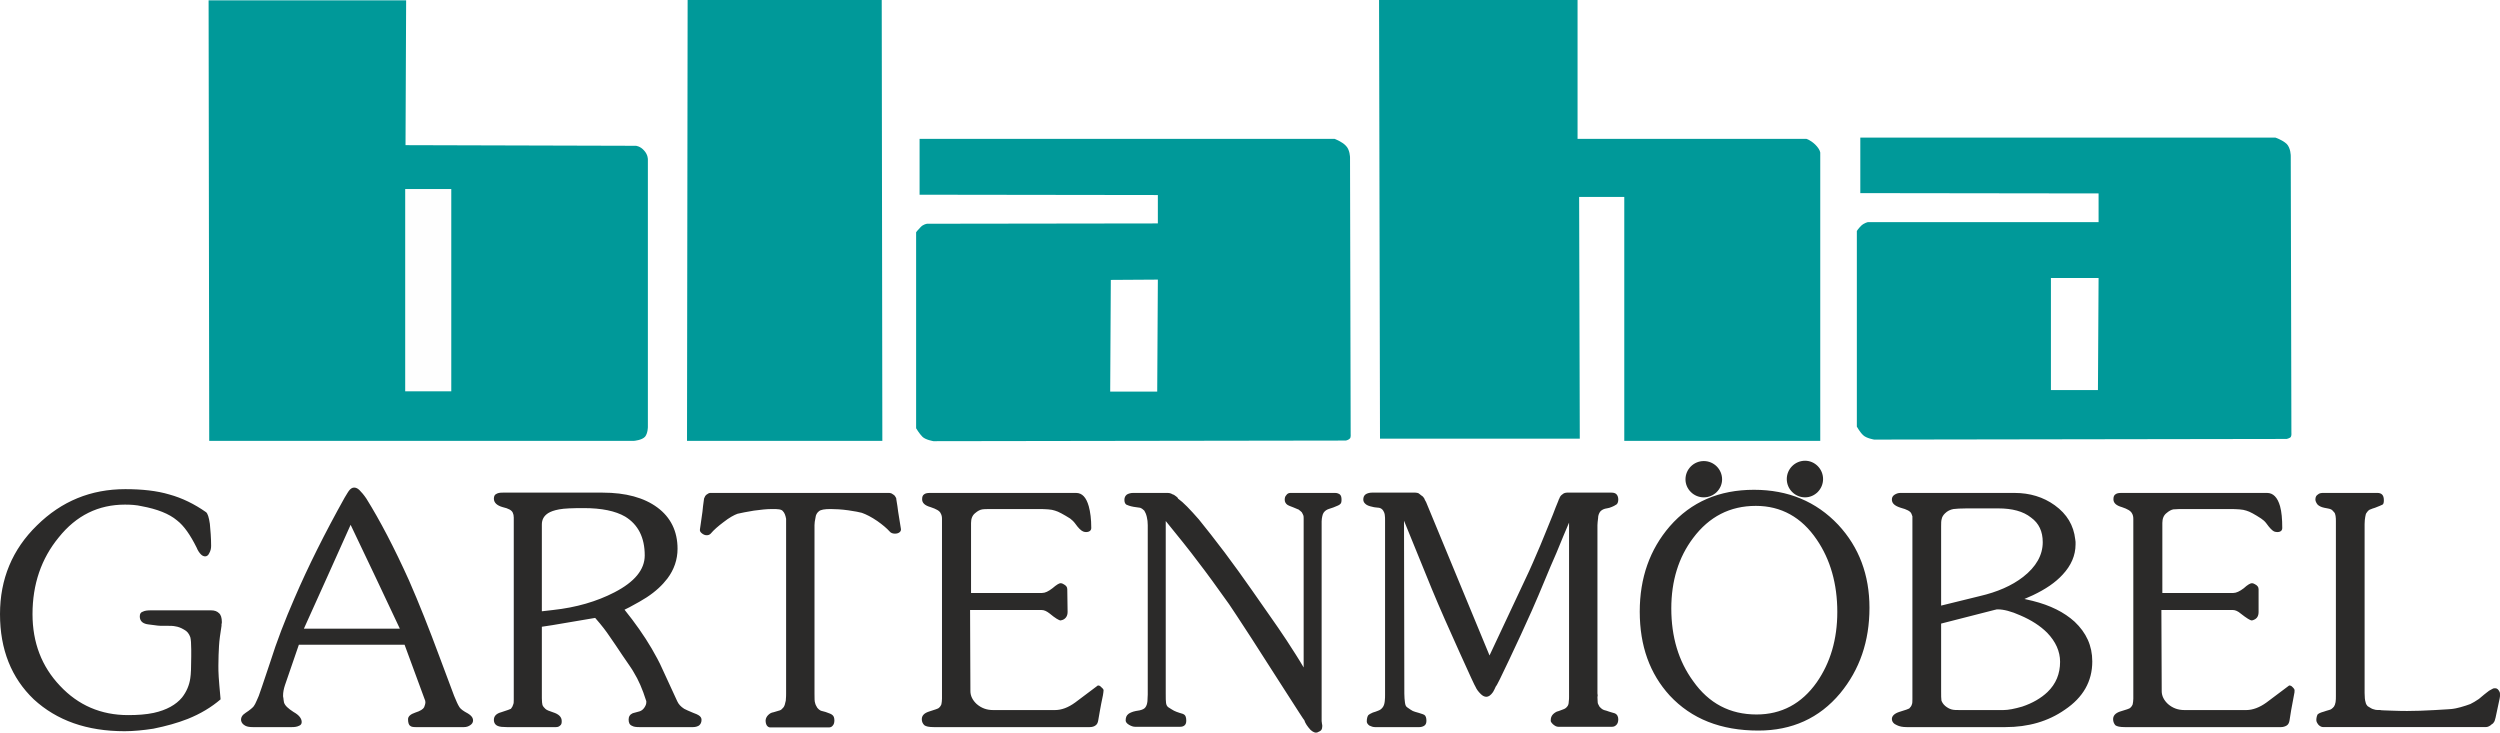
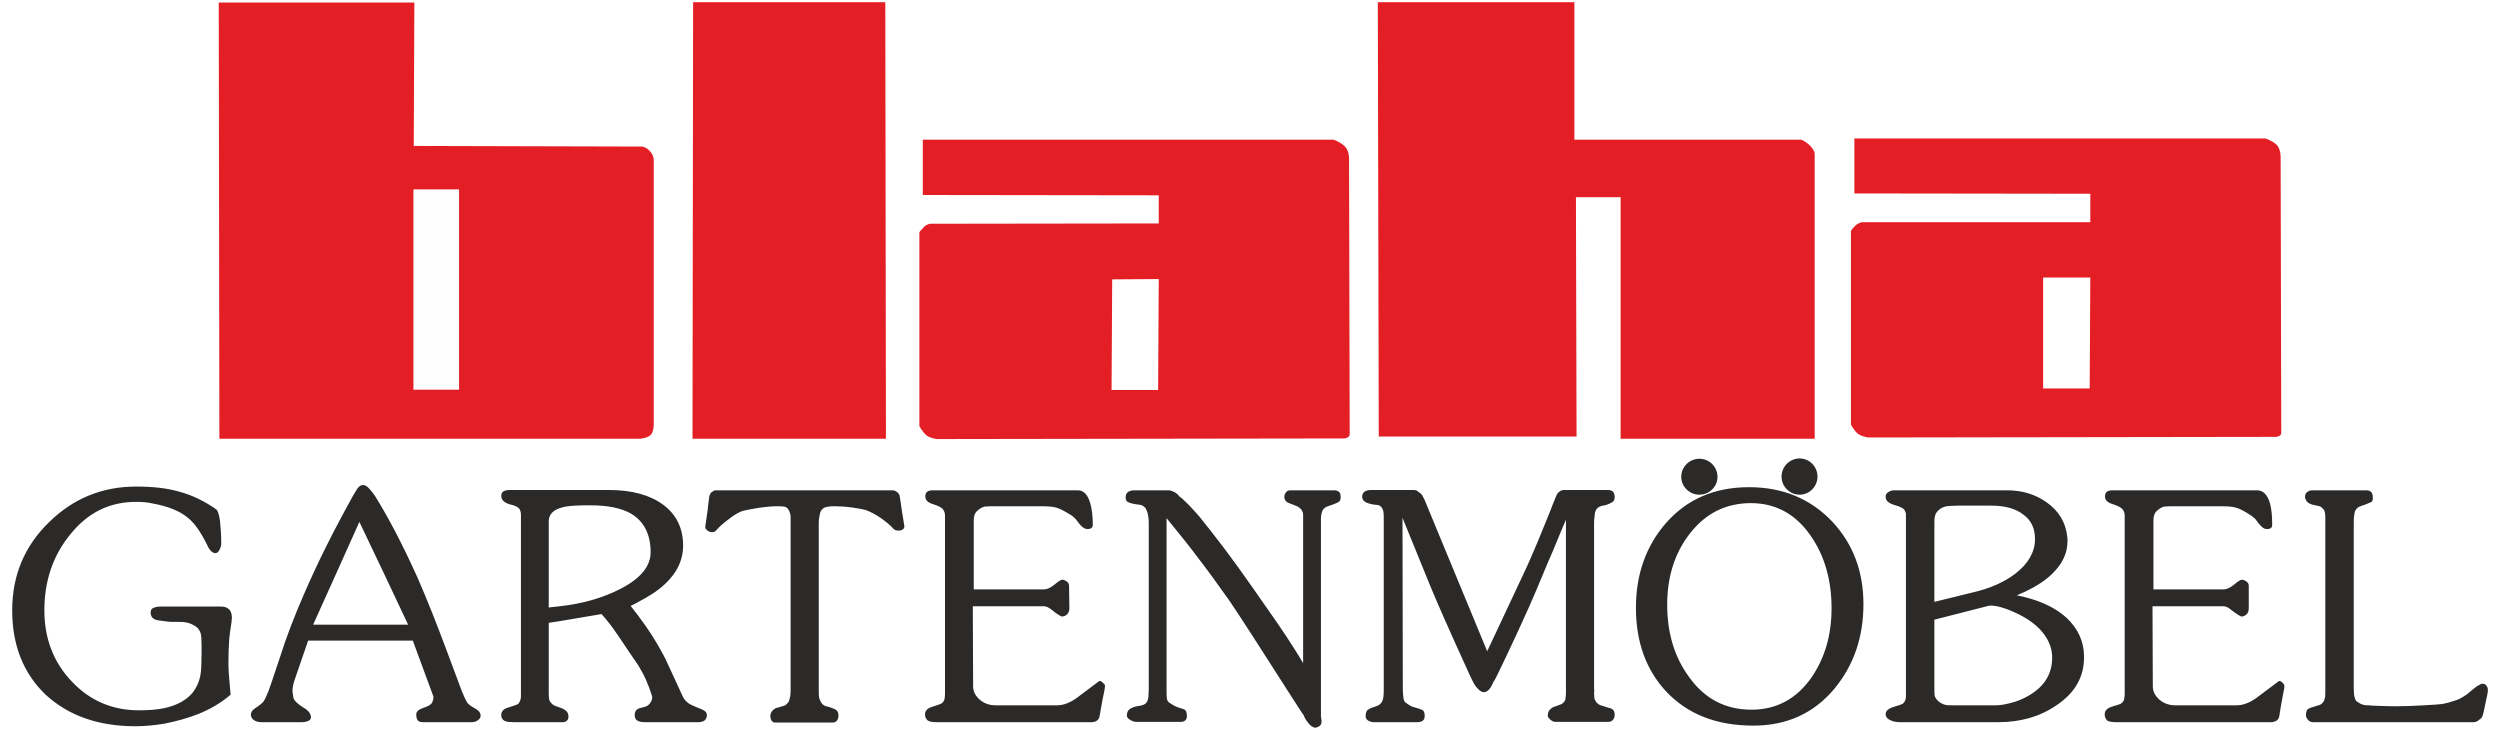
- <svg xmlns="http://www.w3.org/2000/svg" preserveAspectRatio="xMidYMid meet" width="100%" height="100%" overflow="visible" style="display: block;" viewBox="0 0 117.029 34.297" fill="none">
-   <g id="Ð¡Ð»Ð¾Ð¹_x0020_1">
-     <path id="Vector" d="M64.556 0H73.848V6.5H84.558C84.558 6.5 84.736 6.544 84.972 6.766C85.209 7.002 85.209 7.15 85.209 7.15V20.637H76.035V9.218H73.922L73.952 20.534H64.6L64.556 0Z" fill="#009999" />
-     <path id="Vector_2" d="M30.328 19.987C30.328 19.987 30.328 20.283 30.195 20.445C30.048 20.608 29.678 20.637 29.678 20.637H9.794L9.765 0.015H19.012L18.983 6.795L29.767 6.825C29.767 6.825 29.974 6.84 30.151 7.046C30.343 7.253 30.328 7.475 30.328 7.475V19.987ZM18.968 8.849H21.125H21.14V18.318H21.125H18.968V8.849Z" fill="#009999" />
-     <path id="Vector_3" d="M32.189 0L32.16 20.637H41.304L41.275 0H32.189Z" fill="#009999" />
-     <path id="Vector_4" d="M43.047 6.5H62.473C62.473 6.5 62.798 6.618 62.99 6.81C63.197 7.002 63.197 7.372 63.197 7.372L63.227 20.312C63.227 20.312 63.242 20.46 63.197 20.519C63.138 20.593 63.005 20.623 63.005 20.623L43.697 20.652C43.697 20.652 43.328 20.593 43.18 20.445C43.032 20.298 42.885 20.047 42.885 20.047V10.873C42.885 10.873 42.944 10.784 43.092 10.636C43.225 10.489 43.402 10.474 43.402 10.474L54.201 10.459V9.13L43.047 9.115V6.5ZM51.999 13.103L51.97 18.333H54.171L54.201 13.089L51.999 13.103Z" fill="#009999" />
-     <path id="Vector_5" d="M87.084 6.44H106.51C106.51 6.44 106.835 6.544 107.042 6.736C107.234 6.928 107.234 7.297 107.234 7.297L107.264 20.253C107.264 20.253 107.279 20.386 107.234 20.46C107.175 20.519 107.042 20.548 107.042 20.548L87.734 20.578C87.734 20.578 87.365 20.519 87.217 20.371C87.07 20.238 86.922 19.972 86.922 19.972V10.813C86.922 10.813 86.981 10.71 87.129 10.562C87.276 10.429 87.439 10.399 87.439 10.399H98.238V9.055L87.084 9.04V6.44ZM96.007 13.014V18.259H98.208L98.238 13.014H96.007Z" fill="#009999" />
-     <path id="Vector_6" d="M10.37 29.295C10.311 29.664 10.267 29.974 10.252 30.24C10.238 30.506 10.223 30.802 10.223 31.156C10.223 31.304 10.223 31.481 10.238 31.688C10.252 31.895 10.267 32.028 10.267 32.072L10.326 32.737C9.898 33.106 9.381 33.416 8.79 33.653C8.302 33.845 7.77 33.992 7.18 34.111C6.707 34.184 6.249 34.229 5.835 34.229C4.062 34.229 2.659 33.727 1.581 32.737C0.532 31.732 0 30.403 0 28.748C0 27.108 0.576 25.72 1.728 24.597C2.881 23.459 4.255 22.898 5.865 22.898C6.648 22.898 7.342 22.972 7.933 23.149C8.524 23.312 9.1 23.592 9.647 23.977C9.72 24.036 9.78 24.213 9.824 24.523C9.853 24.833 9.883 25.173 9.883 25.557C9.883 25.69 9.853 25.794 9.794 25.897C9.75 26 9.676 26.045 9.602 26.045C9.543 26.045 9.469 26.015 9.41 25.956C9.336 25.882 9.262 25.779 9.203 25.631C8.908 25.04 8.612 24.612 8.287 24.361C7.918 24.05 7.357 23.829 6.633 23.696C6.382 23.637 6.116 23.622 5.85 23.622C4.609 23.622 3.575 24.124 2.748 25.158C1.935 26.148 1.522 27.345 1.522 28.748C1.522 30.078 1.95 31.2 2.807 32.102C3.664 33.017 4.727 33.475 5.998 33.475C6.456 33.475 6.84 33.446 7.194 33.372C7.8 33.239 8.243 32.988 8.524 32.648C8.731 32.382 8.864 32.072 8.908 31.747C8.937 31.57 8.952 31.23 8.952 30.728C8.952 30.669 8.952 30.61 8.952 30.565C8.952 30.506 8.952 30.462 8.952 30.417C8.952 30.137 8.937 29.93 8.908 29.826C8.849 29.664 8.76 29.546 8.612 29.472C8.465 29.383 8.332 29.339 8.228 29.324C8.11 29.295 7.977 29.295 7.815 29.295C7.726 29.295 7.652 29.295 7.608 29.295C7.564 29.295 7.534 29.295 7.519 29.295C7.431 29.295 7.327 29.28 7.224 29.265C6.987 29.236 6.84 29.221 6.781 29.191C6.618 29.132 6.544 29.014 6.544 28.852C6.544 28.733 6.589 28.66 6.692 28.63C6.781 28.586 6.899 28.571 7.047 28.571H9.883C10.045 28.571 10.164 28.615 10.252 28.704C10.341 28.778 10.385 28.925 10.385 29.117C10.385 29.147 10.385 29.177 10.37 29.221C10.37 29.25 10.37 29.28 10.37 29.295ZM22.144 33.727C22.144 33.815 22.1 33.889 22.011 33.948C21.923 34.007 21.834 34.037 21.716 34.037H19.574C19.515 34.037 19.47 34.037 19.456 34.037C19.337 34.037 19.249 34.022 19.204 33.978C19.131 33.933 19.101 33.815 19.101 33.667C19.101 33.535 19.219 33.431 19.441 33.357C19.677 33.283 19.81 33.195 19.855 33.106C19.884 33.032 19.914 32.944 19.914 32.87C19.914 32.825 19.899 32.766 19.869 32.707L18.939 30.181H13.99L13.34 32.072C13.281 32.249 13.251 32.412 13.251 32.559C13.251 32.589 13.251 32.633 13.266 32.678C13.266 32.722 13.281 32.796 13.295 32.885C13.34 33.032 13.488 33.165 13.739 33.328C14.005 33.475 14.123 33.638 14.123 33.8C14.123 33.889 14.078 33.948 13.99 33.978C13.901 34.022 13.798 34.037 13.665 34.037H11.833C11.7 34.037 11.582 34.022 11.493 33.978C11.375 33.919 11.301 33.83 11.286 33.727C11.272 33.593 11.331 33.475 11.493 33.372C11.7 33.239 11.833 33.121 11.877 33.062C11.922 33.003 11.966 32.914 12.01 32.811C12.055 32.722 12.084 32.633 12.114 32.574C12.143 32.5 12.32 31.983 12.645 31.008C12.956 30.018 13.34 29.029 13.783 28.009C14.418 26.532 15.201 24.966 16.132 23.297C16.25 23.105 16.309 23.002 16.324 22.987C16.398 22.883 16.486 22.824 16.575 22.824C16.649 22.824 16.738 22.854 16.826 22.942C16.915 23.031 17.033 23.164 17.151 23.341C17.786 24.361 18.451 25.631 19.145 27.167C19.618 28.246 20.091 29.442 20.578 30.757C20.8 31.363 21.036 31.968 21.258 32.574C21.317 32.707 21.361 32.811 21.391 32.885C21.42 32.958 21.465 33.032 21.509 33.106C21.568 33.195 21.686 33.283 21.908 33.401C22.056 33.49 22.144 33.593 22.144 33.727ZM18.717 29.428L17.609 27.079L16.413 24.567L15.319 27.005L14.226 29.428H18.717ZM32.84 33.697C32.84 33.815 32.795 33.904 32.721 33.963C32.648 34.007 32.559 34.037 32.441 34.037H29.93C29.767 34.037 29.664 34.022 29.59 33.978C29.471 33.933 29.427 33.83 29.427 33.682C29.427 33.549 29.486 33.446 29.619 33.387C29.782 33.342 29.885 33.313 29.944 33.298C30.033 33.269 30.107 33.209 30.166 33.121C30.225 33.032 30.255 32.958 30.255 32.87C30.255 32.855 30.255 32.84 30.255 32.825C30.255 32.796 30.24 32.796 30.24 32.781C30.077 32.264 29.885 31.821 29.664 31.466C29.605 31.348 29.413 31.082 29.132 30.669C28.925 30.358 28.718 30.048 28.511 29.753C28.393 29.575 28.186 29.295 27.861 28.925L25.852 29.265L25.365 29.339V32.441C25.365 32.559 25.365 32.633 25.365 32.692C25.365 32.84 25.38 32.944 25.394 33.003C25.424 33.077 25.468 33.121 25.527 33.18C25.586 33.239 25.704 33.283 25.882 33.342C26.163 33.431 26.295 33.564 26.295 33.756C26.295 33.859 26.281 33.919 26.221 33.963C26.177 34.007 26.118 34.037 26.029 34.037H23.725C23.533 34.037 23.4 34.022 23.326 33.992C23.193 33.948 23.119 33.845 23.119 33.697C23.119 33.52 23.238 33.401 23.459 33.342C23.74 33.254 23.887 33.195 23.917 33.18C23.976 33.106 24.006 33.047 24.02 32.988C24.05 32.929 24.05 32.855 24.05 32.752C24.05 32.648 24.05 32.559 24.05 32.5V24.449C24.05 24.346 24.05 24.272 24.05 24.228C24.05 24.139 24.035 24.065 24.006 24.006C23.961 23.888 23.799 23.799 23.533 23.74C23.267 23.666 23.119 23.533 23.119 23.341C23.119 23.223 23.164 23.149 23.238 23.12C23.311 23.075 23.4 23.061 23.533 23.061H28.216C29.294 23.061 30.151 23.297 30.771 23.755C31.392 24.213 31.717 24.863 31.717 25.69C31.717 26.192 31.555 26.665 31.244 27.079C31.008 27.389 30.698 27.684 30.269 27.965C30.092 28.083 29.826 28.231 29.471 28.423L29.235 28.541C29.723 29.147 30.151 29.753 30.506 30.358C30.683 30.669 30.86 30.979 31.008 31.319C31.244 31.836 31.466 32.323 31.702 32.825C31.761 32.958 31.865 33.077 32.027 33.18C32.101 33.224 32.249 33.283 32.456 33.372C32.574 33.416 32.648 33.446 32.692 33.475C32.795 33.535 32.84 33.608 32.84 33.697ZM30.181 26C30.181 25.158 29.87 24.553 29.265 24.183C28.807 23.917 28.157 23.785 27.329 23.785C26.798 23.785 26.414 23.799 26.177 23.844C25.941 23.888 25.778 23.947 25.66 24.021C25.453 24.154 25.365 24.331 25.365 24.553V28.615L25.882 28.556C26.975 28.438 27.935 28.157 28.762 27.729C29.708 27.241 30.181 26.665 30.181 26ZM42.176 24.774C42.176 24.833 42.161 24.878 42.102 24.922C42.043 24.966 41.969 24.981 41.895 24.981C41.792 24.981 41.703 24.951 41.644 24.878C41.511 24.73 41.319 24.567 41.068 24.39C40.787 24.198 40.551 24.08 40.344 24.006C40.241 23.977 40.019 23.932 39.709 23.888C39.384 23.844 39.103 23.829 38.882 23.829C38.601 23.829 38.424 23.858 38.335 23.932C38.246 24.006 38.187 24.095 38.173 24.242C38.143 24.375 38.128 24.494 38.128 24.582V32.471C38.128 32.692 38.128 32.84 38.158 32.914C38.173 32.988 38.217 33.062 38.261 33.136C38.306 33.195 38.365 33.239 38.424 33.269C38.468 33.283 38.542 33.298 38.645 33.328C38.823 33.387 38.926 33.431 38.97 33.475C39.029 33.52 39.059 33.608 39.059 33.727C39.059 33.83 39.029 33.919 38.985 33.963C38.941 34.022 38.882 34.051 38.808 34.051H36.045C36.001 34.051 35.942 34.022 35.898 33.963C35.853 33.889 35.839 33.815 35.839 33.712C35.853 33.608 35.898 33.535 35.957 33.475C36.031 33.401 36.105 33.357 36.208 33.342C36.311 33.313 36.415 33.283 36.503 33.254C36.562 33.239 36.621 33.18 36.681 33.106C36.725 33.047 36.755 32.944 36.784 32.796C36.799 32.633 36.799 32.53 36.799 32.456V24.553C36.799 24.42 36.799 24.331 36.799 24.287C36.769 24.124 36.725 24.006 36.651 23.932C36.621 23.888 36.562 23.858 36.474 23.844C36.385 23.829 36.282 23.829 36.149 23.829C35.898 23.829 35.617 23.858 35.292 23.903C34.952 23.962 34.701 24.006 34.524 24.05C34.361 24.11 34.14 24.228 33.859 24.449C33.623 24.627 33.416 24.804 33.268 24.981C33.209 25.04 33.15 25.055 33.076 25.055C33.002 25.055 32.928 25.025 32.855 24.966C32.781 24.907 32.751 24.848 32.766 24.774C32.781 24.715 32.81 24.434 32.884 23.947C32.899 23.814 32.914 23.607 32.958 23.341C32.973 23.312 32.973 23.282 32.987 23.282C33.002 23.223 33.032 23.194 33.061 23.164C33.135 23.12 33.165 23.09 33.179 23.09C33.209 23.075 33.239 23.075 33.283 23.075H41.63C41.674 23.075 41.703 23.09 41.748 23.105C41.762 23.12 41.792 23.134 41.836 23.164C41.881 23.194 41.91 23.238 41.94 23.297C41.955 23.312 41.955 23.326 41.955 23.356C41.999 23.607 42.028 23.814 42.043 23.947C42.102 24.331 42.147 24.612 42.176 24.774ZM51.498 32.116C51.601 32.205 51.66 32.264 51.66 32.308C51.66 32.367 51.645 32.441 51.631 32.545C51.512 33.091 51.453 33.49 51.409 33.727C51.394 33.83 51.35 33.919 51.276 33.963C51.217 34.007 51.128 34.037 51.01 34.037H43.816C43.772 34.037 43.727 34.037 43.712 34.037C43.491 34.037 43.343 34.007 43.269 33.948C43.195 33.874 43.151 33.786 43.151 33.667C43.151 33.505 43.255 33.387 43.476 33.313C43.772 33.224 43.919 33.165 43.934 33.15C43.993 33.106 44.037 33.047 44.067 32.973C44.082 32.885 44.096 32.811 44.096 32.707V24.464C44.096 24.39 44.096 24.331 44.096 24.287C44.096 24.198 44.082 24.11 44.037 24.036C43.993 23.917 43.831 23.829 43.565 23.74C43.299 23.666 43.166 23.548 43.166 23.371C43.166 23.253 43.195 23.179 43.269 23.134C43.328 23.09 43.417 23.075 43.535 23.075H50.375C50.656 23.075 50.848 23.282 50.966 23.696C51.04 23.962 51.084 24.302 51.084 24.715C51.084 24.833 50.995 24.907 50.833 24.907C50.789 24.907 50.73 24.892 50.7 24.878C50.596 24.833 50.478 24.715 50.331 24.508C50.257 24.405 50.168 24.331 50.094 24.272C49.784 24.08 49.548 23.947 49.385 23.903C49.223 23.844 48.957 23.829 48.587 23.829H46.652C46.312 23.829 46.091 23.829 45.987 23.844C45.884 23.858 45.766 23.917 45.648 24.021C45.515 24.124 45.456 24.287 45.456 24.479V27.758H48.779C48.927 27.758 49.075 27.684 49.267 27.537C49.459 27.374 49.577 27.3 49.651 27.3C49.695 27.3 49.74 27.315 49.784 27.345C49.902 27.404 49.961 27.478 49.961 27.581L49.976 28.645C49.976 28.837 49.887 28.955 49.755 29.014C49.71 29.029 49.666 29.044 49.651 29.044C49.577 29.044 49.4 28.94 49.134 28.718C49.001 28.615 48.883 28.556 48.765 28.556H45.411L45.426 32.353C45.426 32.574 45.529 32.781 45.721 32.958C45.943 33.15 46.194 33.239 46.49 33.239H49.385C49.695 33.239 50.006 33.121 50.331 32.885C50.685 32.618 51.04 32.353 51.394 32.087C51.439 32.087 51.483 32.102 51.498 32.116ZM62.799 23.4C62.799 23.489 62.784 23.563 62.74 23.592C62.71 23.637 62.607 23.681 62.415 23.755C62.297 23.799 62.223 23.814 62.193 23.829C62.104 23.858 62.016 23.917 61.957 24.006C61.927 24.05 61.912 24.11 61.898 24.169C61.883 24.242 61.868 24.316 61.868 24.405C61.868 24.523 61.868 24.582 61.868 24.597V33.756C61.868 33.786 61.883 33.83 61.883 33.874C61.898 33.933 61.898 33.963 61.898 33.992C61.898 34.066 61.883 34.125 61.853 34.17C61.824 34.214 61.765 34.243 61.661 34.288C61.573 34.317 61.469 34.273 61.351 34.17C61.203 34.007 61.1 33.859 61.056 33.712C61.041 33.712 60.76 33.269 60.199 32.397C59.667 31.555 59.12 30.728 58.589 29.886C58.027 29.029 57.687 28.497 57.54 28.29C56.964 27.478 56.491 26.828 56.092 26.311C55.663 25.735 55.147 25.099 54.57 24.39V32.471C54.57 32.678 54.57 32.825 54.585 32.914C54.6 33.003 54.63 33.062 54.688 33.106C54.807 33.18 54.895 33.239 54.955 33.269C55.014 33.298 55.117 33.342 55.22 33.372C55.339 33.401 55.412 33.431 55.427 33.446C55.501 33.49 55.531 33.593 55.531 33.741C55.531 33.845 55.501 33.919 55.442 33.963C55.383 34.007 55.324 34.022 55.235 34.022H53.137C53.049 34.022 52.96 33.992 52.857 33.933C52.753 33.874 52.694 33.8 52.694 33.727C52.694 33.579 52.739 33.49 52.812 33.431C52.842 33.401 52.916 33.357 53.049 33.313C53.108 33.298 53.211 33.269 53.344 33.254C53.477 33.224 53.566 33.18 53.61 33.121C53.669 33.047 53.699 32.958 53.714 32.825C53.714 32.707 53.728 32.604 53.728 32.515V24.582C53.728 24.449 53.714 24.316 53.684 24.198C53.654 24.065 53.61 23.977 53.566 23.903C53.507 23.844 53.448 23.799 53.374 23.77C53.256 23.755 53.152 23.74 53.064 23.725C52.901 23.696 52.783 23.651 52.724 23.622C52.665 23.578 52.635 23.504 52.635 23.4C52.635 23.282 52.679 23.208 52.753 23.149C52.827 23.105 52.931 23.075 53.034 23.075H54.674C54.733 23.075 54.777 23.09 54.822 23.105C54.866 23.134 54.91 23.149 54.955 23.164C54.984 23.194 55.028 23.208 55.058 23.238C55.102 23.267 55.132 23.297 55.147 23.341C55.398 23.519 55.708 23.844 56.121 24.316C56.461 24.73 56.86 25.247 57.333 25.867C57.776 26.458 58.19 27.035 58.603 27.625C58.884 28.039 59.179 28.438 59.46 28.852C59.697 29.177 59.948 29.561 60.228 29.974C60.524 30.432 60.804 30.861 61.026 31.245V24.582C61.026 24.553 61.026 24.494 61.026 24.434C61.026 24.375 61.026 24.316 61.026 24.287C61.026 24.213 61.026 24.154 61.011 24.124C60.996 24.08 60.967 24.036 60.937 23.977C60.893 23.932 60.834 23.888 60.775 23.844C60.745 23.844 60.672 23.799 60.553 23.755C60.391 23.696 60.287 23.651 60.273 23.637C60.184 23.578 60.14 23.489 60.14 23.4C60.14 23.312 60.154 23.238 60.214 23.179C60.258 23.105 60.332 23.075 60.406 23.075H62.503C62.592 23.075 62.666 23.105 62.725 23.149C62.784 23.208 62.799 23.282 62.799 23.4ZM75.754 23.386C75.754 23.489 75.725 23.563 75.681 23.607C75.621 23.651 75.518 23.711 75.341 23.77C75.311 23.77 75.252 23.799 75.134 23.814C75.031 23.844 74.957 23.888 74.898 23.962C74.853 24.036 74.809 24.124 74.809 24.257C74.794 24.39 74.779 24.494 74.779 24.582V32.456C74.794 32.53 74.794 32.589 74.779 32.633C74.779 32.752 74.794 32.855 74.794 32.914C74.809 32.958 74.838 33.017 74.883 33.091C74.942 33.15 75.001 33.209 75.09 33.239C75.163 33.254 75.237 33.283 75.326 33.313C75.4 33.342 75.489 33.357 75.577 33.387C75.695 33.431 75.754 33.535 75.754 33.667C75.754 33.786 75.725 33.874 75.666 33.933C75.607 33.992 75.548 34.022 75.459 34.022H72.948C72.859 34.022 72.785 33.978 72.697 33.904C72.623 33.83 72.578 33.771 72.593 33.712C72.593 33.608 72.623 33.535 72.667 33.475C72.711 33.416 72.785 33.357 72.874 33.313C72.903 33.313 73.007 33.269 73.169 33.209C73.258 33.18 73.317 33.136 73.361 33.077C73.406 33.032 73.435 32.944 73.435 32.855C73.45 32.766 73.45 32.678 73.45 32.618C73.45 32.53 73.45 32.471 73.45 32.456V24.464C73.302 24.819 73.095 25.291 72.859 25.882C72.667 26.311 72.49 26.739 72.312 27.167C72.12 27.64 71.913 28.113 71.707 28.586C71.367 29.339 71.027 30.092 70.658 30.861C70.274 31.673 70.067 32.102 70.023 32.131C69.978 32.234 69.934 32.323 69.89 32.397C69.786 32.545 69.683 32.618 69.579 32.618C69.491 32.618 69.402 32.574 69.314 32.486C69.195 32.367 69.121 32.264 69.077 32.161C69.048 32.131 68.796 31.584 68.324 30.536C67.851 29.487 67.408 28.497 67.024 27.566L65.724 24.375L65.739 32.471C65.739 32.633 65.753 32.766 65.768 32.885C65.783 33.003 65.812 33.077 65.886 33.121C65.99 33.195 66.078 33.254 66.137 33.283C66.182 33.298 66.285 33.342 66.418 33.372C66.566 33.416 66.64 33.446 66.669 33.461C66.743 33.505 66.773 33.608 66.773 33.741C66.773 33.845 66.743 33.919 66.684 33.963C66.625 34.007 66.536 34.037 66.448 34.037H64.365C64.276 34.037 64.187 34.007 64.099 33.963C64.025 33.904 63.981 33.845 63.981 33.771C63.981 33.638 64.01 33.535 64.054 33.475C64.084 33.446 64.158 33.401 64.261 33.357C64.365 33.328 64.439 33.298 64.512 33.269C64.601 33.239 64.66 33.195 64.719 33.121C64.778 33.047 64.808 32.958 64.823 32.825C64.837 32.707 64.837 32.604 64.837 32.515V24.567C64.837 24.508 64.837 24.434 64.837 24.375C64.837 24.272 64.837 24.183 64.823 24.095C64.808 24.006 64.778 23.947 64.749 23.903C64.704 23.829 64.631 23.785 64.557 23.77C64.453 23.755 64.335 23.755 64.246 23.725C64.099 23.696 63.981 23.651 63.922 23.592C63.848 23.533 63.818 23.459 63.818 23.386C63.818 23.282 63.848 23.194 63.936 23.134C64.01 23.09 64.114 23.061 64.217 23.061H66.256C66.315 23.061 66.359 23.075 66.403 23.09C66.433 23.12 66.492 23.149 66.536 23.194C66.595 23.223 66.64 23.282 66.669 23.326C66.684 23.371 66.713 23.43 66.758 23.504L69.727 30.683L71.426 27.064C71.633 26.636 71.854 26.119 72.106 25.528C72.209 25.262 72.416 24.789 72.697 24.08C72.77 23.873 72.859 23.666 72.948 23.445C72.962 23.4 72.977 23.356 72.992 23.341C73.022 23.253 73.066 23.194 73.11 23.164C73.154 23.12 73.199 23.105 73.213 23.09C73.258 23.075 73.302 23.061 73.347 23.061H75.444C75.548 23.061 75.621 23.09 75.666 23.134C75.725 23.194 75.754 23.282 75.754 23.386ZM87.513 28.453C87.513 30.018 87.055 31.348 86.14 32.456C85.165 33.623 83.879 34.199 82.314 34.199C80.556 34.199 79.182 33.653 78.162 32.559C77.232 31.54 76.759 30.24 76.759 28.63C76.759 27.049 77.232 25.72 78.162 24.641C79.167 23.489 80.482 22.928 82.107 22.928C83.702 22.928 85.017 23.474 86.051 24.567C87.026 25.616 87.513 26.916 87.513 28.453ZM86.007 28.645C86.007 27.33 85.682 26.192 85.046 25.262C84.337 24.213 83.377 23.681 82.195 23.681C80.984 23.681 80.009 24.183 79.256 25.188C78.576 26.089 78.236 27.197 78.236 28.482C78.236 29.812 78.576 30.949 79.256 31.88C79.994 32.929 80.984 33.446 82.225 33.446C83.392 33.446 84.337 32.944 85.046 31.939C85.682 31.023 86.007 29.93 86.007 28.645ZM97.943 30.964C97.943 31.895 97.515 32.648 96.658 33.224C95.875 33.771 94.944 34.037 93.88 34.037H89.257C89.065 34.037 88.917 34.007 88.799 33.948C88.651 33.889 88.562 33.786 88.562 33.653C88.562 33.52 88.68 33.401 88.902 33.328C89.198 33.239 89.36 33.18 89.375 33.165C89.434 33.106 89.478 33.047 89.493 32.988C89.523 32.929 89.523 32.84 89.523 32.722V24.464C89.523 24.39 89.523 24.331 89.523 24.287C89.523 24.242 89.523 24.213 89.523 24.169C89.508 24.139 89.493 24.095 89.478 24.05C89.434 23.932 89.257 23.844 88.976 23.77C88.695 23.681 88.562 23.563 88.562 23.386C88.562 23.297 88.592 23.223 88.68 23.164C88.769 23.105 88.858 23.075 88.961 23.075H94.309C95.018 23.075 95.653 23.267 96.185 23.651C96.761 24.065 97.071 24.597 97.145 25.247C97.145 25.291 97.16 25.321 97.16 25.365C97.16 25.41 97.16 25.439 97.16 25.483C97.16 26 96.953 26.473 96.554 26.901C96.215 27.271 95.757 27.581 95.166 27.862L94.767 28.039L95.151 28.128C95.978 28.334 96.628 28.66 97.116 29.103C97.662 29.62 97.943 30.225 97.943 30.964ZM95.624 25.38C95.624 24.878 95.446 24.494 95.077 24.228C94.708 23.932 94.191 23.799 93.541 23.799H92.064C91.783 23.799 91.576 23.814 91.443 23.829C91.295 23.858 91.162 23.917 91.044 24.036C90.97 24.11 90.911 24.198 90.896 24.287C90.867 24.375 90.867 24.494 90.867 24.641V28.349L92.669 27.906C93.496 27.714 94.176 27.419 94.708 27.005C95.314 26.532 95.624 25.986 95.624 25.38ZM96.436 30.979C96.436 30.491 96.229 30.033 95.831 29.62C95.505 29.295 95.092 29.029 94.575 28.807C94.146 28.615 93.792 28.526 93.526 28.526C93.511 28.526 93.482 28.526 93.467 28.526C93.437 28.541 93.423 28.541 93.408 28.541L90.867 29.191V32.367C90.867 32.559 90.867 32.707 90.882 32.796C90.911 32.87 90.956 32.958 91.059 33.047C91.148 33.121 91.251 33.18 91.354 33.209C91.458 33.239 91.576 33.239 91.739 33.239C91.812 33.239 91.857 33.239 91.901 33.239H93.777C94.013 33.239 94.309 33.18 94.663 33.077C95.151 32.914 95.55 32.678 95.845 32.397C96.244 32.013 96.436 31.54 96.436 30.979ZM107.265 32.116C107.368 32.205 107.412 32.264 107.412 32.308C107.412 32.367 107.412 32.441 107.383 32.545C107.279 33.091 107.206 33.49 107.176 33.727C107.161 33.83 107.117 33.919 107.043 33.963C106.969 34.007 106.881 34.037 106.777 34.037H99.583C99.538 34.037 99.494 34.037 99.465 34.037C99.243 34.037 99.095 34.007 99.021 33.948C98.962 33.874 98.918 33.786 98.918 33.667C98.918 33.505 99.021 33.387 99.228 33.313C99.538 33.224 99.686 33.165 99.701 33.15C99.76 33.106 99.804 33.047 99.834 32.973C99.849 32.885 99.864 32.811 99.864 32.707V24.464C99.864 24.39 99.864 24.331 99.864 24.287C99.864 24.198 99.849 24.11 99.804 24.036C99.745 23.917 99.598 23.829 99.332 23.74C99.066 23.666 98.933 23.548 98.933 23.371C98.933 23.253 98.962 23.179 99.036 23.134C99.095 23.09 99.184 23.075 99.302 23.075H106.127C106.408 23.075 106.615 23.282 106.733 23.696C106.807 23.962 106.836 24.302 106.836 24.715C106.836 24.833 106.762 24.907 106.6 24.907C106.541 24.907 106.496 24.892 106.452 24.878C106.363 24.833 106.245 24.715 106.098 24.508C106.024 24.405 105.935 24.331 105.846 24.272C105.551 24.08 105.315 23.947 105.152 23.903C104.99 23.844 104.709 23.829 104.34 23.829H102.404C102.079 23.829 101.858 23.829 101.74 23.844C101.651 23.858 101.533 23.917 101.415 24.021C101.282 24.124 101.223 24.287 101.223 24.479V27.758H104.546C104.679 27.758 104.842 27.684 105.034 27.537C105.211 27.374 105.344 27.3 105.418 27.3C105.462 27.3 105.492 27.315 105.551 27.345C105.669 27.404 105.728 27.478 105.728 27.581V28.645C105.728 28.837 105.654 28.955 105.507 29.014C105.477 29.029 105.433 29.044 105.403 29.044C105.344 29.044 105.167 28.94 104.886 28.718C104.768 28.615 104.635 28.556 104.532 28.556H101.178L101.193 32.353C101.193 32.574 101.296 32.781 101.488 32.958C101.71 33.15 101.961 33.239 102.257 33.239H105.152C105.448 33.239 105.773 33.121 106.098 32.885C106.452 32.618 106.807 32.353 107.161 32.087C107.206 32.087 107.235 32.102 107.265 32.116Z" fill="#2B2A29" />
-     <path id="Vector_7" d="M117.014 32.691L116.822 33.592C116.792 33.696 116.778 33.77 116.748 33.799C116.733 33.829 116.704 33.873 116.645 33.903C116.556 33.991 116.453 34.036 116.364 34.036H108.756C108.667 34.036 108.594 33.991 108.534 33.932C108.475 33.858 108.431 33.785 108.431 33.711C108.431 33.592 108.461 33.504 108.49 33.445C108.534 33.4 108.623 33.356 108.786 33.312C108.859 33.282 108.933 33.267 109.022 33.238C109.111 33.223 109.184 33.164 109.258 33.075C109.288 33.031 109.317 32.957 109.332 32.868C109.347 32.78 109.347 32.676 109.347 32.588C109.347 32.529 109.347 32.499 109.347 32.484V24.625C109.347 24.552 109.347 24.478 109.347 24.404C109.347 24.315 109.347 24.241 109.332 24.153C109.317 24.079 109.303 24.02 109.273 23.99C109.214 23.916 109.155 23.857 109.111 23.842C109.051 23.813 108.948 23.798 108.8 23.769C108.653 23.739 108.549 23.68 108.49 23.621C108.431 23.547 108.387 23.458 108.387 23.384C108.387 23.266 108.431 23.192 108.505 23.148C108.564 23.089 108.653 23.074 108.771 23.074H111.282C111.489 23.074 111.592 23.178 111.592 23.414C111.592 23.517 111.578 23.591 111.533 23.621C111.474 23.65 111.371 23.695 111.179 23.769C111.09 23.798 111.031 23.813 110.972 23.842C110.913 23.857 110.854 23.901 110.795 23.99C110.75 24.035 110.736 24.108 110.721 24.197C110.706 24.286 110.691 24.389 110.691 24.537V32.44C110.691 32.632 110.706 32.78 110.736 32.868C110.75 32.957 110.795 33.016 110.839 33.061C110.957 33.135 111.046 33.194 111.134 33.208C111.208 33.238 111.297 33.238 111.43 33.238C111.445 33.253 111.622 33.253 111.962 33.267C112.316 33.282 112.553 33.282 112.686 33.282C113.055 33.282 113.498 33.267 114 33.238C114.503 33.208 114.783 33.194 114.842 33.179C114.887 33.179 115.005 33.149 115.182 33.105C115.359 33.061 115.507 33.002 115.64 32.957C115.758 32.898 115.891 32.824 116.039 32.721C116.201 32.588 116.349 32.455 116.512 32.337C116.571 32.307 116.615 32.278 116.674 32.248C116.719 32.218 116.763 32.218 116.807 32.218C116.896 32.218 116.955 32.278 117.014 32.396C117.029 32.425 117.029 32.47 117.029 32.529C117.029 32.573 117.029 32.632 117.014 32.691Z" fill="#2B2A29" />
-     <path id="Vector_8" d="M83.642 22.425C83.642 22.898 84.026 23.282 84.499 23.282C84.957 23.282 85.341 22.898 85.341 22.425C85.341 21.952 84.957 21.568 84.499 21.568C84.026 21.568 83.642 21.952 83.642 22.425Z" fill="#2B2A29" />
-     <path id="Vector_9" d="M78.9 22.44C78.9 22.898 79.284 23.282 79.757 23.282C80.23 23.282 80.614 22.898 80.614 22.44C80.614 21.967 80.23 21.583 79.757 21.583C79.284 21.583 78.9 21.967 78.9 22.44Z" fill="#2B2A29" />
-     <path id="Vector_10" fill-rule="evenodd" clip-rule="evenodd" d="M18.968 18.318H21.125V8.849H18.968V18.318Z" fill="#FEFEFE" />
+ <svg xmlns="http://www.w3.org/2000/svg" xml:space="preserve" width="80mm" height="24mm" version="1.1" style="shape-rendering:geometricPrecision; text-rendering:geometricPrecision; image-rendering:optimizeQuality; fill-rule:evenodd; clip-rule:evenodd" viewBox="0 0 8000 2400">
+   <defs>
+     <style type="text/css">
+    
+     .fil2 {fill:#FEFEFE}
+     .fil1 {fill:#2B2A29;fill-rule:nonzero}
+     .fil0 {fill:#E31E24;fill-rule:nonzero}
+    
+   </style>
+   </defs>
+   <g id="Слой_x0020_1">
+     <path class="fil0" d="M4409 7l629 0 0 440 725 0c0,0 12,3 28,18 16,16 16,26 16,26l0 913 -621 0 0 -773 -143 0 2 766 -633 0 -3 -1390z" />
+     <path class="fil0" d="M2092 1360c0,0 0,20 -9,31 -10,11 -35,13 -35,13l-1346 0 -2 -1396 626 0 -2 459 730 2c0,0 14,1 26,15 13,14 12,29 12,29l0 847zm-769 -754l146 0 1 0 0 641 -1 0 -146 0 0 -641z" />
+     <polygon class="fil0" points="2218,7 2216,1404 2835,1404 2833,7 " />
+     <path class="fil0" d="M2953 447l1315 0c0,0 22,8 35,21 14,13 14,38 14,38l2 876c0,0 1,10 -2,14 -4,5 -13,7 -13,7l-1307 2c0,0 -25,-4 -35,-14 -10,-10 -20,-27 -20,-27l0 -621c0,0 4,-6 14,-16 9,-10 21,-11 21,-11l731 -1 0 -90 -755 -1 0 -177zm606 447l-2 354 149 0 2 -355 -149 1z" />
+     <path class="fil0" d="M5934 443l1315 0c0,0 22,7 36,20 13,13 13,38 13,38l2 877c0,0 1,9 -2,14 -4,4 -13,6 -13,6l-1307 2c0,0 -25,-4 -35,-14 -10,-9 -20,-27 -20,-27l0 -620c0,0 4,-7 14,-17 10,-9 21,-11 21,-11l731 0 0 -91 -755 -1 0 -176zm604 445l0 355 149 0 2 -355 -151 0z" />
+     <path class="fil1" d="M741 1990c-4,25 -7,46 -8,64 -1,18 -2,38 -2,62 0,10 0,22 1,36 1,14 2,23 2,26l4 45c-29,25 -64,46 -104,62 -33,13 -69,23 -109,31 -32,5 -63,8 -91,8 -120,0 -215,-34 -288,-101 -71,-68 -107,-158 -107,-270 0,-111 39,-205 117,-281 78,-77 171,-115 280,-115 53,0 100,5 140,17 40,11 79,30 116,56 5,4 9,16 12,37 2,21 4,44 4,70 0,9 -2,16 -6,23 -3,7 -8,10 -13,10 -4,0 -9,-2 -13,-6 -5,-5 -10,-12 -14,-22 -20,-40 -40,-69 -62,-86 -25,-21 -63,-36 -112,-45 -17,-4 -35,-5 -53,-5 -84,0 -154,34 -210,104 -55,67 -83,148 -83,243 0,90 29,166 87,227 58,62 130,93 216,93 31,0 57,-2 81,-7 41,-9 71,-26 90,-49 14,-18 23,-39 26,-61 2,-12 3,-35 3,-69 0,-4 0,-8 0,-11 0,-4 0,-7 0,-10 0,-19 -1,-33 -3,-40 -4,-11 -10,-19 -20,-24 -10,-6 -19,-9 -26,-10 -8,-2 -17,-2 -28,-2 -6,0 -11,0 -14,0 -3,0 -5,0 -6,0 -6,0 -13,-1 -20,-2 -16,-2 -26,-3 -30,-5 -11,-4 -16,-12 -16,-23 0,-8 3,-13 10,-15 6,-3 14,-4 24,-4l192 0c11,0 19,3 25,9 6,5 9,15 9,28 0,2 0,4 -1,7 0,2 0,4 0,5zm797 300c0,6 -3,11 -9,15 -6,4 -12,6 -20,6l-145 0c-4,0 -7,0 -8,0 -8,0 -14,-1 -17,-4 -5,-3 -7,-11 -7,-21 0,-9 8,-16 23,-21 16,-5 25,-11 28,-17 2,-5 4,-11 4,-16 0,-3 -1,-7 -3,-11l-63 -171 -335 0 -44 128c-4,12 -6,23 -6,33 0,2 0,5 1,8 0,3 1,8 2,14 3,10 13,19 30,30 18,10 26,21 26,32 0,6 -3,10 -9,12 -6,3 -13,4 -22,4l-124 0c-9,0 -17,-1 -23,-4 -8,-4 -13,-10 -14,-17 -1,-9 3,-17 14,-24 14,-9 23,-17 26,-21 3,-4 6,-10 9,-17 3,-6 5,-12 7,-16 2,-5 14,-40 36,-106 21,-67 47,-134 77,-203 43,-100 96,-206 159,-319 8,-13 12,-20 13,-21 5,-7 11,-11 17,-11 5,0 11,2 17,8 6,6 14,15 22,27 43,69 88,155 135,259 32,73 64,154 97,243 15,41 31,82 46,123 4,9 7,16 9,21 2,5 5,10 8,15 4,6 12,12 27,20 10,6 16,13 16,22zm-232 -291l-75 -159 -81 -170 -74 165 -74 164 304 0zm956 289c0,8 -3,14 -8,18 -5,3 -11,5 -19,5l-170 0c-11,0 -18,-1 -23,-4 -8,-3 -11,-10 -11,-20 0,-9 4,-16 13,-20 11,-3 18,-5 22,-6 6,-2 11,-6 15,-12 4,-6 6,-11 6,-17 0,-1 0,-2 0,-3 0,-2 -1,-2 -1,-3 -11,-35 -24,-65 -39,-89 -4,-8 -17,-26 -36,-54 -14,-21 -28,-42 -42,-62 -8,-12 -22,-31 -44,-56l-136 23 -33 5 0 210c0,8 0,13 0,17 0,10 1,17 2,21 2,5 5,8 9,12 4,4 12,7 24,11 19,6 28,15 28,28 0,7 -1,11 -5,14 -3,3 -7,5 -13,5l-156 0c-13,0 -22,-1 -27,-3 -9,-3 -14,-10 -14,-20 0,-12 8,-20 23,-24 19,-6 29,-10 31,-11 4,-5 6,-9 7,-13 2,-4 2,-9 2,-16 0,-7 0,-13 0,-17l0 -545c0,-7 0,-12 0,-15 0,-6 -1,-11 -3,-15 -3,-8 -14,-14 -32,-18 -18,-5 -28,-14 -28,-27 0,-8 3,-13 8,-15 5,-3 11,-4 20,-4l317 0c73,0 131,16 173,47 42,31 64,75 64,131 0,34 -11,66 -32,94 -16,21 -37,41 -66,60 -12,8 -30,18 -54,31l-16 8c33,41 62,82 86,123 12,21 24,42 34,65 16,35 31,68 47,102 4,9 11,17 22,24 5,3 15,7 29,13 8,3 13,5 16,7 7,4 10,9 10,15zm-180 -521c0,-57 -21,-98 -62,-123 -31,-18 -75,-27 -131,-27 -36,0 -62,1 -78,4 -16,3 -27,7 -35,12 -14,9 -20,21 -20,36l0 275 35 -4c74,-8 139,-27 195,-56 64,-33 96,-72 96,-117zm812 -83c0,4 -1,7 -5,10 -4,3 -9,4 -14,4 -7,0 -13,-2 -17,-7 -9,-10 -22,-21 -39,-33 -19,-13 -35,-21 -49,-26 -7,-2 -22,-5 -43,-8 -22,-3 -41,-4 -56,-4 -19,0 -31,2 -37,7 -6,5 -10,11 -11,21 -2,9 -3,17 -3,23l0 534c0,15 0,25 2,30 1,5 4,10 7,15 3,4 7,7 11,9 3,1 8,2 15,4 12,4 19,7 22,10 4,3 6,9 6,17 0,7 -2,13 -5,16 -3,4 -7,6 -12,6l-187 0c-3,0 -7,-2 -10,-6 -3,-5 -4,-10 -4,-17 1,-7 4,-12 8,-16 5,-5 10,-8 17,-9 7,-2 14,-4 20,-6 4,-1 8,-5 12,-10 3,-4 5,-11 7,-21 1,-11 1,-18 1,-23l0 -535c0,-9 0,-15 0,-18 -2,-11 -5,-19 -10,-24 -2,-3 -6,-5 -12,-6 -6,-1 -13,-1 -22,-1 -17,0 -36,2 -58,5 -23,4 -40,7 -52,10 -11,4 -26,12 -45,27 -16,12 -30,24 -40,36 -4,4 -8,5 -13,5 -5,0 -10,-2 -15,-6 -5,-4 -7,-8 -6,-13 1,-4 3,-23 8,-56 1,-9 2,-23 5,-41 1,-2 1,-4 2,-4 1,-4 3,-6 5,-8 5,-3 7,-5 8,-5 2,-1 4,-1 7,-1l565 0c3,0 5,1 8,2 1,1 3,2 6,4 3,2 5,5 7,9 1,1 1,2 1,4 3,17 5,31 6,40 4,26 7,45 9,56zm631 497c7,6 11,10 11,13 0,4 -1,9 -2,16 -8,37 -12,64 -15,80 -1,7 -4,13 -9,16 -4,3 -10,5 -18,5l-487 0c-3,0 -6,0 -7,0 -15,0 -25,-2 -30,-6 -5,-5 -8,-11 -8,-19 0,-11 7,-19 22,-24 20,-6 30,-10 31,-11 4,-3 7,-7 9,-12 1,-6 2,-11 2,-18l0 -558c0,-5 0,-9 0,-12 0,-6 -1,-12 -4,-17 -3,-8 -14,-14 -32,-20 -18,-5 -27,-13 -27,-25 0,-8 2,-13 7,-16 4,-3 10,-4 18,-4l463 0c19,0 32,14 40,42 5,18 8,41 8,69 0,8 -6,13 -17,13 -3,0 -7,-1 -9,-2 -7,-3 -15,-11 -25,-25 -5,-7 -11,-12 -16,-16 -21,-13 -37,-22 -48,-25 -11,-4 -29,-5 -54,-5l-131 0c-23,0 -38,0 -45,1 -7,1 -15,5 -23,12 -9,7 -13,18 -13,31l0 222 225 0c10,0 20,-5 33,-15 13,-11 21,-16 26,-16 3,0 6,1 9,3 8,4 12,9 12,16l1 72c0,13 -6,21 -15,25 -3,1 -6,2 -7,2 -5,0 -17,-7 -35,-22 -9,-7 -17,-11 -25,-11l-227 0 1 257c0,15 7,29 20,41 15,13 32,19 52,19l196 0c21,0 42,-8 64,-24 24,-18 48,-36 72,-54 3,0 6,1 7,2zm765 -590c0,6 -1,11 -4,13 -2,3 -9,6 -22,11 -8,3 -13,4 -15,5 -6,2 -12,6 -16,12 -2,3 -3,7 -4,11 -1,5 -2,10 -2,16 0,8 0,12 0,13l0 620c0,2 1,5 1,8 1,4 1,6 1,8 0,5 -1,9 -3,12 -2,3 -6,5 -13,8 -6,2 -13,-1 -21,-8 -10,-11 -17,-21 -20,-31 -1,0 -20,-30 -58,-89 -36,-57 -73,-113 -109,-170 -38,-58 -61,-94 -71,-108 -39,-55 -71,-99 -98,-134 -29,-39 -64,-82 -103,-130l0 547c0,14 0,24 1,30 1,6 3,10 7,13 8,5 14,9 18,11 4,2 11,5 18,7 8,2 13,4 14,5 5,3 7,10 7,20 0,7 -2,12 -6,15 -4,3 -8,4 -14,4l-142 0c-6,0 -12,-2 -19,-6 -7,-4 -11,-9 -11,-14 0,-10 3,-16 8,-20 2,-2 7,-5 16,-8 4,-1 11,-3 20,-4 9,-2 15,-5 18,-9 4,-5 6,-11 7,-20 0,-8 1,-15 1,-21l0 -537c0,-9 -1,-18 -3,-26 -2,-9 -5,-15 -8,-20 -4,-4 -8,-7 -13,-9 -8,-1 -15,-2 -21,-3 -11,-2 -19,-5 -23,-7 -4,-3 -6,-8 -6,-15 0,-8 3,-13 8,-17 5,-3 12,-5 19,-5l111 0c4,0 7,1 10,2 3,2 6,3 9,4 2,2 5,3 7,5 3,2 5,4 6,7 17,12 38,34 66,66 23,28 50,63 82,105 30,40 58,79 86,119 19,28 39,55 58,83 16,22 33,48 52,76 20,31 39,60 54,86l0 -451c0,-2 0,-6 0,-10 0,-4 0,-8 0,-10 0,-5 0,-9 -1,-11 -1,-3 -3,-6 -5,-10 -3,-3 -7,-6 -11,-9 -2,0 -7,-3 -15,-6 -11,-4 -18,-7 -19,-8 -6,-4 -9,-10 -9,-16 0,-6 1,-11 5,-15 3,-5 8,-7 13,-7l142 0c6,0 11,2 15,5 4,4 5,9 5,17zm877 -1c0,7 -2,12 -5,15 -4,3 -11,7 -23,11 -2,0 -6,2 -14,3 -7,2 -12,5 -16,10 -3,5 -6,11 -6,20 -1,9 -2,16 -2,22l0 533c1,5 1,9 0,12 0,8 1,15 1,19 1,3 3,7 6,12 4,4 8,8 14,10 5,1 10,3 16,5 5,2 11,3 17,5 8,3 12,10 12,19 0,8 -2,14 -6,18 -4,4 -8,6 -14,6l-170 0c-6,0 -11,-3 -17,-8 -5,-5 -8,-9 -7,-13 0,-7 2,-12 5,-16 3,-4 8,-8 14,-11 2,0 9,-3 20,-7 6,-2 10,-5 13,-9 3,-3 5,-9 5,-15 1,-6 1,-12 1,-16 0,-6 0,-10 0,-11l0 -541c-10,24 -24,56 -40,96 -13,29 -25,58 -37,87 -13,32 -27,64 -41,96 -23,51 -46,102 -71,154 -26,55 -40,84 -43,86 -3,7 -6,13 -9,18 -7,10 -14,15 -21,15 -6,0 -12,-3 -18,-9 -8,-8 -13,-15 -16,-22 -2,-2 -19,-39 -51,-110 -32,-71 -62,-138 -88,-201l-88 -216 1 548c0,11 1,20 2,28 1,8 3,13 8,16 7,5 13,9 17,11 3,1 10,4 19,6 10,3 15,5 17,6 5,3 7,10 7,19 0,7 -2,12 -6,15 -4,3 -10,5 -16,5l-141 0c-6,0 -12,-2 -18,-5 -5,-4 -8,-8 -8,-13 0,-9 2,-16 5,-20 2,-2 7,-5 14,-8 7,-2 12,-4 17,-6 6,-2 10,-5 14,-10 4,-5 6,-11 7,-20 1,-8 1,-15 1,-21l0 -538c0,-4 0,-9 0,-13 0,-7 0,-13 -1,-19 -1,-6 -3,-10 -5,-13 -3,-5 -8,-8 -13,-9 -7,-1 -15,-1 -21,-3 -10,-2 -18,-5 -22,-9 -5,-4 -7,-9 -7,-14 0,-7 2,-13 8,-17 5,-3 12,-5 19,-5l138 0c4,0 7,1 10,2 2,2 6,4 9,7 4,2 7,6 9,9 1,3 3,7 6,12l201 486 115 -245c14,-29 29,-64 46,-104 7,-18 21,-50 40,-98 5,-14 11,-28 17,-43 1,-3 2,-6 3,-7 2,-6 5,-10 8,-12 3,-3 6,-4 7,-5 3,-1 6,-2 9,-2l142 0c7,0 12,2 15,5 4,4 6,10 6,17zm796 343c0,106 -31,196 -93,271 -66,79 -153,118 -259,118 -119,0 -212,-37 -281,-111 -63,-69 -95,-157 -95,-266 0,-107 32,-197 95,-270 68,-78 157,-116 267,-116 108,0 197,37 267,111 66,71 99,159 99,263zm-102 13c0,-89 -22,-166 -65,-229 -48,-71 -113,-107 -193,-107 -82,0 -148,34 -199,102 -46,61 -69,136 -69,223 0,90 23,167 69,230 50,71 117,106 201,106 79,0 143,-34 191,-102 43,-62 65,-136 65,-223zm808 157c0,63 -29,114 -87,153 -53,37 -116,55 -188,55l-313 0c-13,0 -23,-2 -31,-6 -10,-4 -16,-11 -16,-20 0,-9 8,-17 23,-22 20,-6 31,-10 32,-11 4,-4 7,-8 8,-12 2,-4 2,-10 2,-18l0 -559c0,-5 0,-9 0,-12 0,-3 0,-5 0,-8 -1,-2 -2,-5 -3,-8 -3,-8 -15,-14 -34,-19 -19,-6 -28,-14 -28,-26 0,-6 2,-11 8,-15 6,-4 12,-6 19,-6l362 0c48,0 91,13 127,39 39,28 60,64 65,108 0,3 1,5 1,8 0,3 0,5 0,8 0,35 -14,67 -41,96 -23,25 -54,46 -94,65l-27 12 26 6c56,14 100,36 133,66 37,35 56,76 56,126zm-157 -378c0,-34 -12,-60 -37,-78 -25,-20 -60,-29 -104,-29l-100 0c-19,0 -33,1 -42,2 -10,2 -19,6 -27,14 -5,5 -9,11 -10,17 -2,6 -2,14 -2,24l0 251 122 -30c56,-13 102,-33 138,-61 41,-32 62,-69 62,-110zm55 379c0,-33 -14,-64 -41,-92 -22,-22 -50,-40 -85,-55 -29,-13 -53,-19 -71,-19 -1,0 -3,0 -4,0 -2,1 -3,1 -4,1l-172 44 0 215c0,13 0,23 1,29 2,5 5,11 12,17 6,5 13,9 20,11 7,2 15,2 26,2 5,0 8,0 11,0l127 0c16,0 36,-4 60,-11 33,-11 60,-27 80,-46 27,-26 40,-58 40,-96zm733 77c7,6 10,10 10,13 0,4 0,9 -2,16 -7,37 -12,64 -14,80 -1,7 -4,13 -9,16 -5,3 -11,5 -18,5l-487 0c-3,0 -6,0 -8,0 -15,0 -25,-2 -30,-6 -4,-5 -7,-11 -7,-19 0,-11 7,-19 21,-24 21,-6 31,-10 32,-11 4,-3 7,-7 9,-12 1,-6 2,-11 2,-18l0 -558c0,-5 0,-9 0,-12 0,-6 -1,-12 -4,-17 -4,-8 -14,-14 -32,-20 -18,-5 -27,-13 -27,-25 0,-8 2,-13 7,-16 4,-3 10,-4 18,-4l462 0c19,0 33,14 41,42 5,18 7,41 7,69 0,8 -5,13 -16,13 -4,0 -7,-1 -10,-2 -6,-3 -14,-11 -24,-25 -5,-7 -11,-12 -17,-16 -20,-13 -36,-22 -47,-25 -11,-4 -30,-5 -55,-5l-131 0c-22,0 -37,0 -45,1 -6,1 -14,5 -22,12 -9,7 -13,18 -13,31l0 222 225 0c9,0 20,-5 33,-15 12,-11 21,-16 26,-16 3,0 5,1 9,3 8,4 12,9 12,16l0 72c0,13 -5,21 -15,25 -2,1 -5,2 -7,2 -4,0 -16,-7 -35,-22 -8,-7 -17,-11 -24,-11l-227 0 1 257c0,15 7,29 20,41 15,13 32,19 52,19l196 0c20,0 42,-8 64,-24 24,-18 48,-36 72,-54 3,0 5,1 7,2z" />
+     <path class="fil1" d="M7960 2220l-13 61c-2,7 -3,12 -5,14 -1,2 -3,5 -7,7 -6,6 -13,9 -19,9l-515 0c-6,0 -11,-3 -15,-7 -4,-5 -7,-10 -7,-15 0,-8 2,-14 4,-18 3,-3 9,-6 20,-9 5,-2 10,-3 16,-5 6,-1 11,-5 16,-11 2,-3 4,-8 5,-14 1,-6 1,-13 1,-19 0,-4 0,-6 0,-7l0 -532c0,-5 0,-10 0,-15 0,-6 0,-11 -1,-17 -1,-5 -2,-9 -4,-11 -4,-5 -8,-9 -11,-10 -4,-2 -11,-3 -21,-5 -10,-2 -17,-6 -21,-10 -4,-5 -7,-11 -7,-16 0,-8 3,-13 8,-16 4,-4 10,-5 18,-5l170 0c14,0 21,7 21,23 0,7 -1,12 -4,14 -4,2 -11,5 -24,10 -6,2 -10,3 -14,5 -4,1 -8,4 -12,10 -3,3 -4,8 -5,14 -1,6 -2,13 -2,23l0 535c0,13 1,23 3,29 1,6 4,10 7,13 8,5 14,9 20,10 5,2 11,2 20,2 1,1 13,1 36,2 24,1 40,1 49,1 25,0 55,-1 89,-3 34,-2 53,-3 57,-4 3,0 11,-2 23,-5 12,-3 22,-7 31,-10 8,-4 17,-9 27,-16 11,-9 21,-18 32,-26 4,-2 7,-4 11,-6 3,-2 6,-2 9,-2 6,0 10,4 14,12 1,2 1,5 1,9 0,3 0,7 -1,11z" />
+     <path class="fil1" d="M5701 1525c0,32 26,58 58,58 31,0 57,-26 57,-58 0,-32 -26,-58 -57,-58 -32,0 -58,26 -58,58z" />
+     <path class="fil1" d="M5380 1526c0,31 26,57 58,57 32,0 58,-26 58,-57 0,-32 -26,-58 -58,-58 -32,0 -58,26 -58,58z" />
+     <polygon class="fil2" points="1323,1247 1469,1247 1469,606 1323,606 " />
  </g>
</svg>
